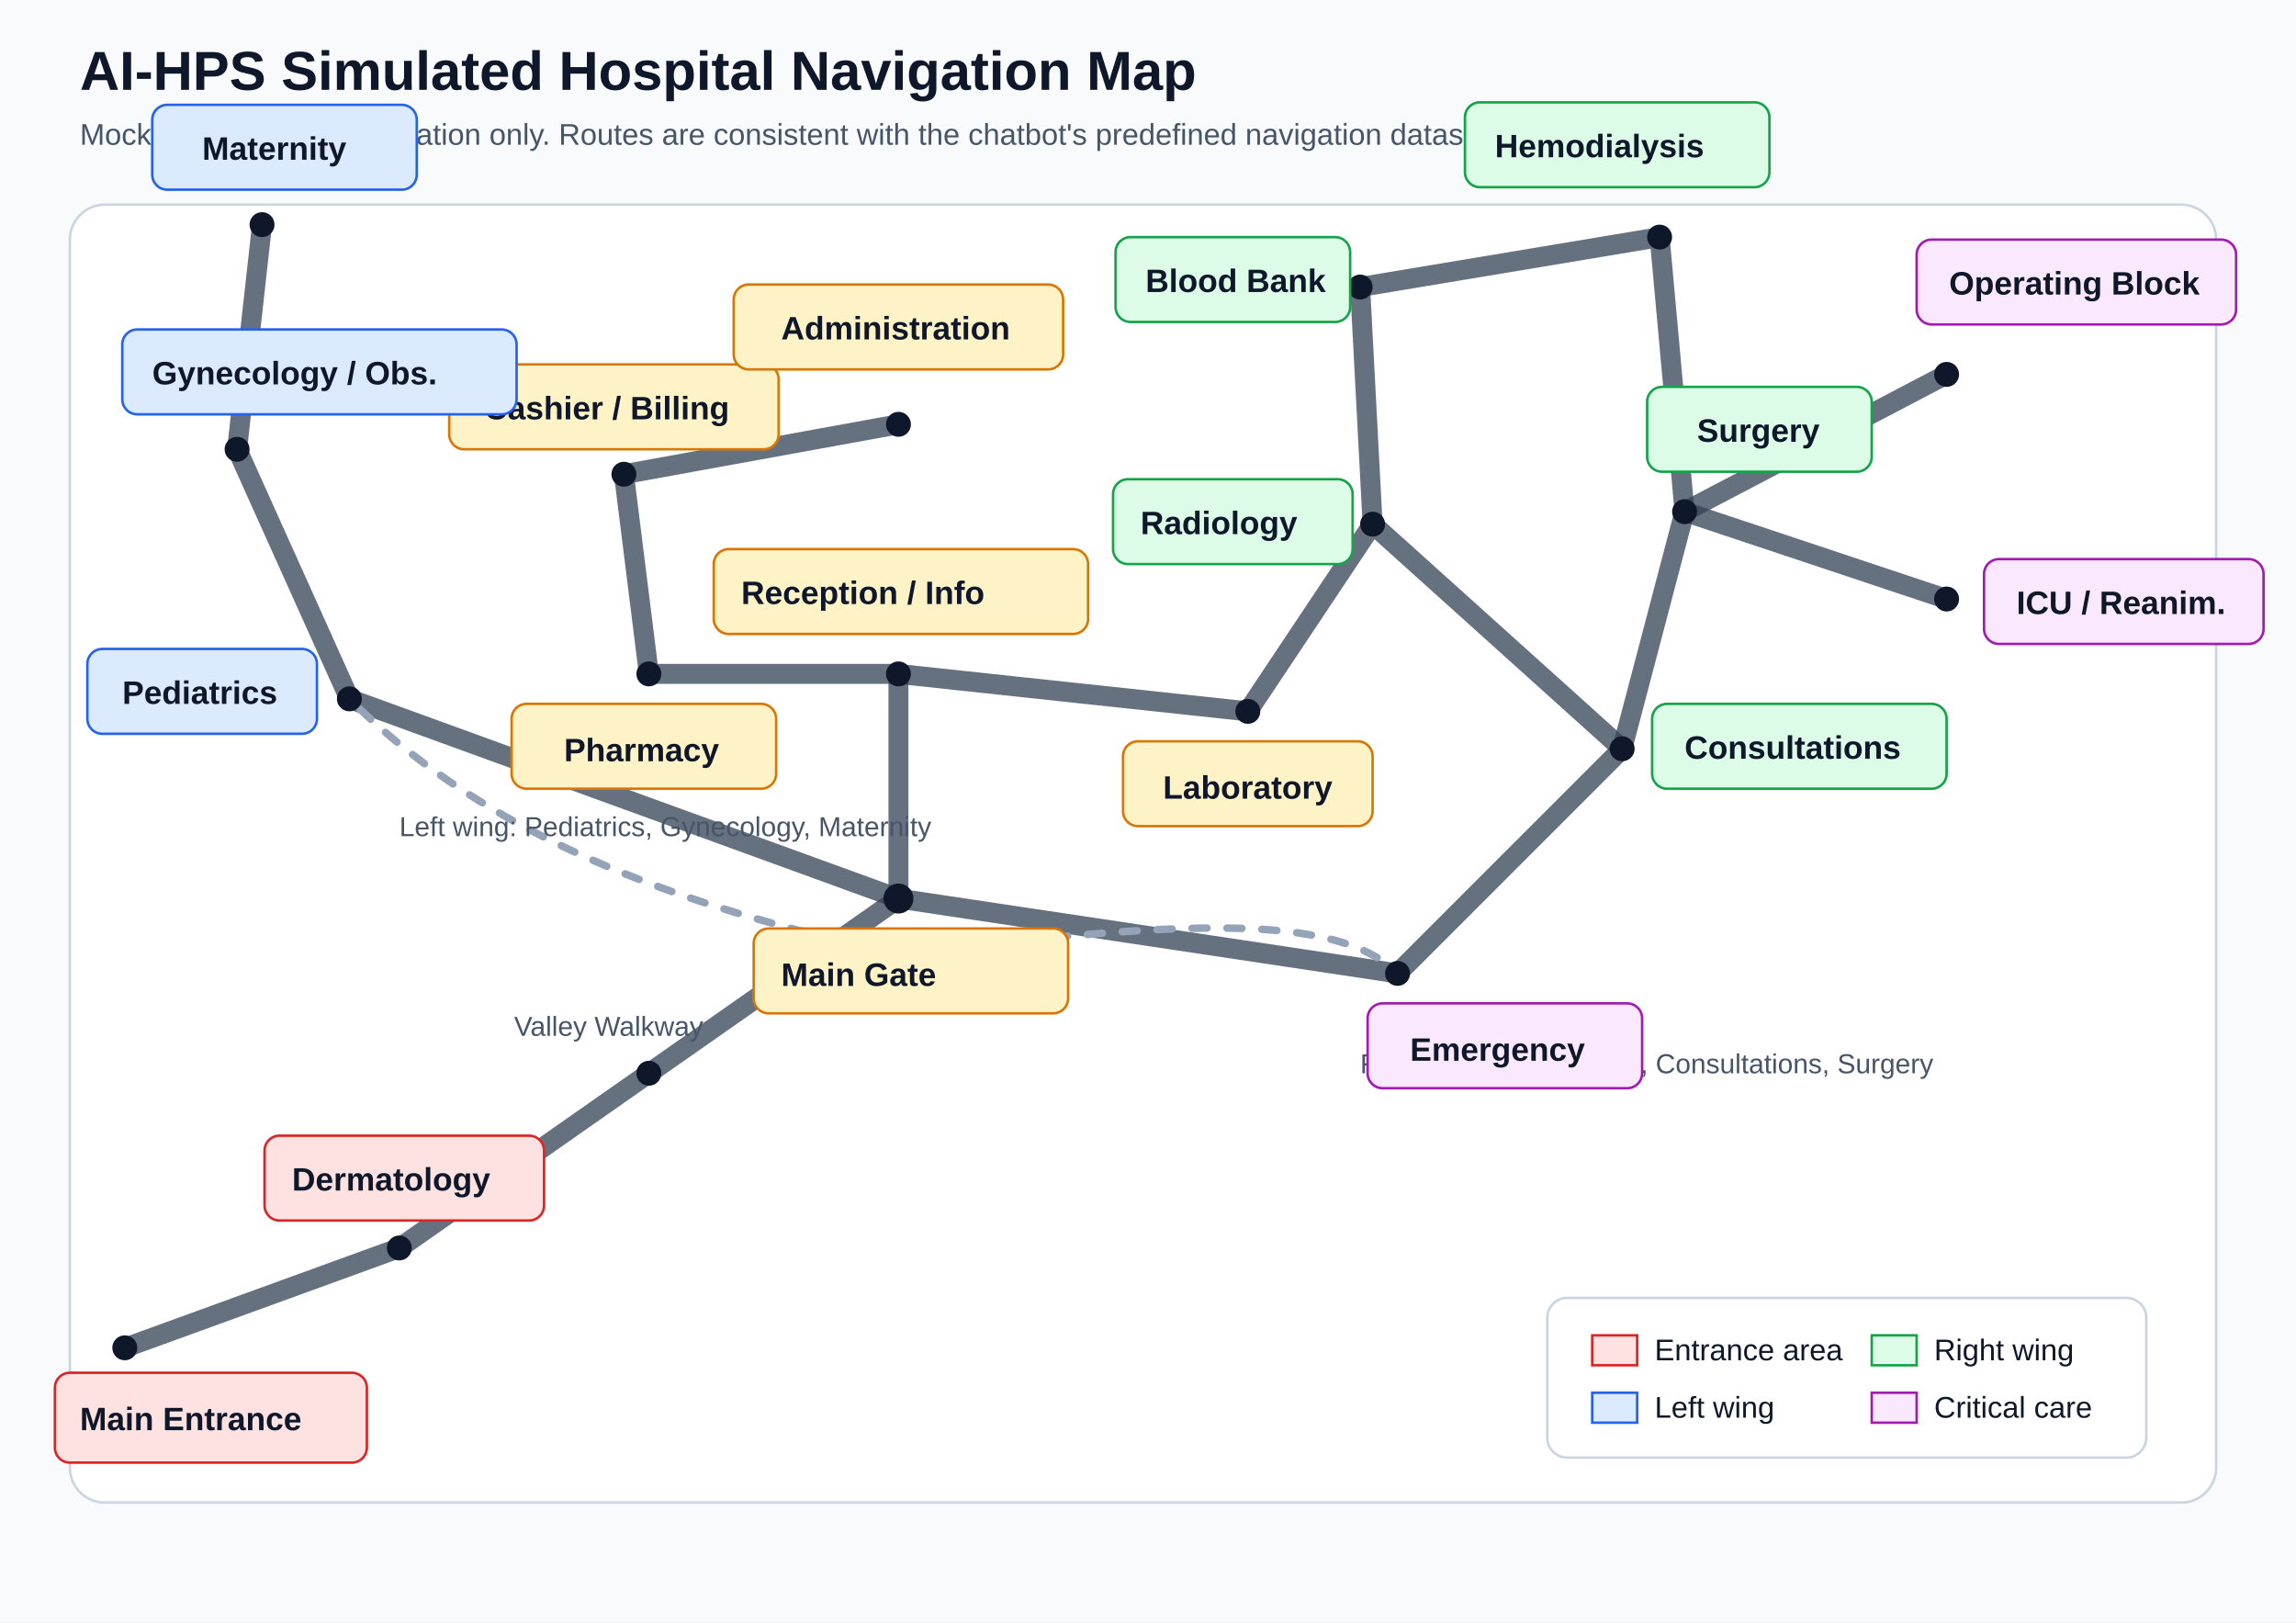
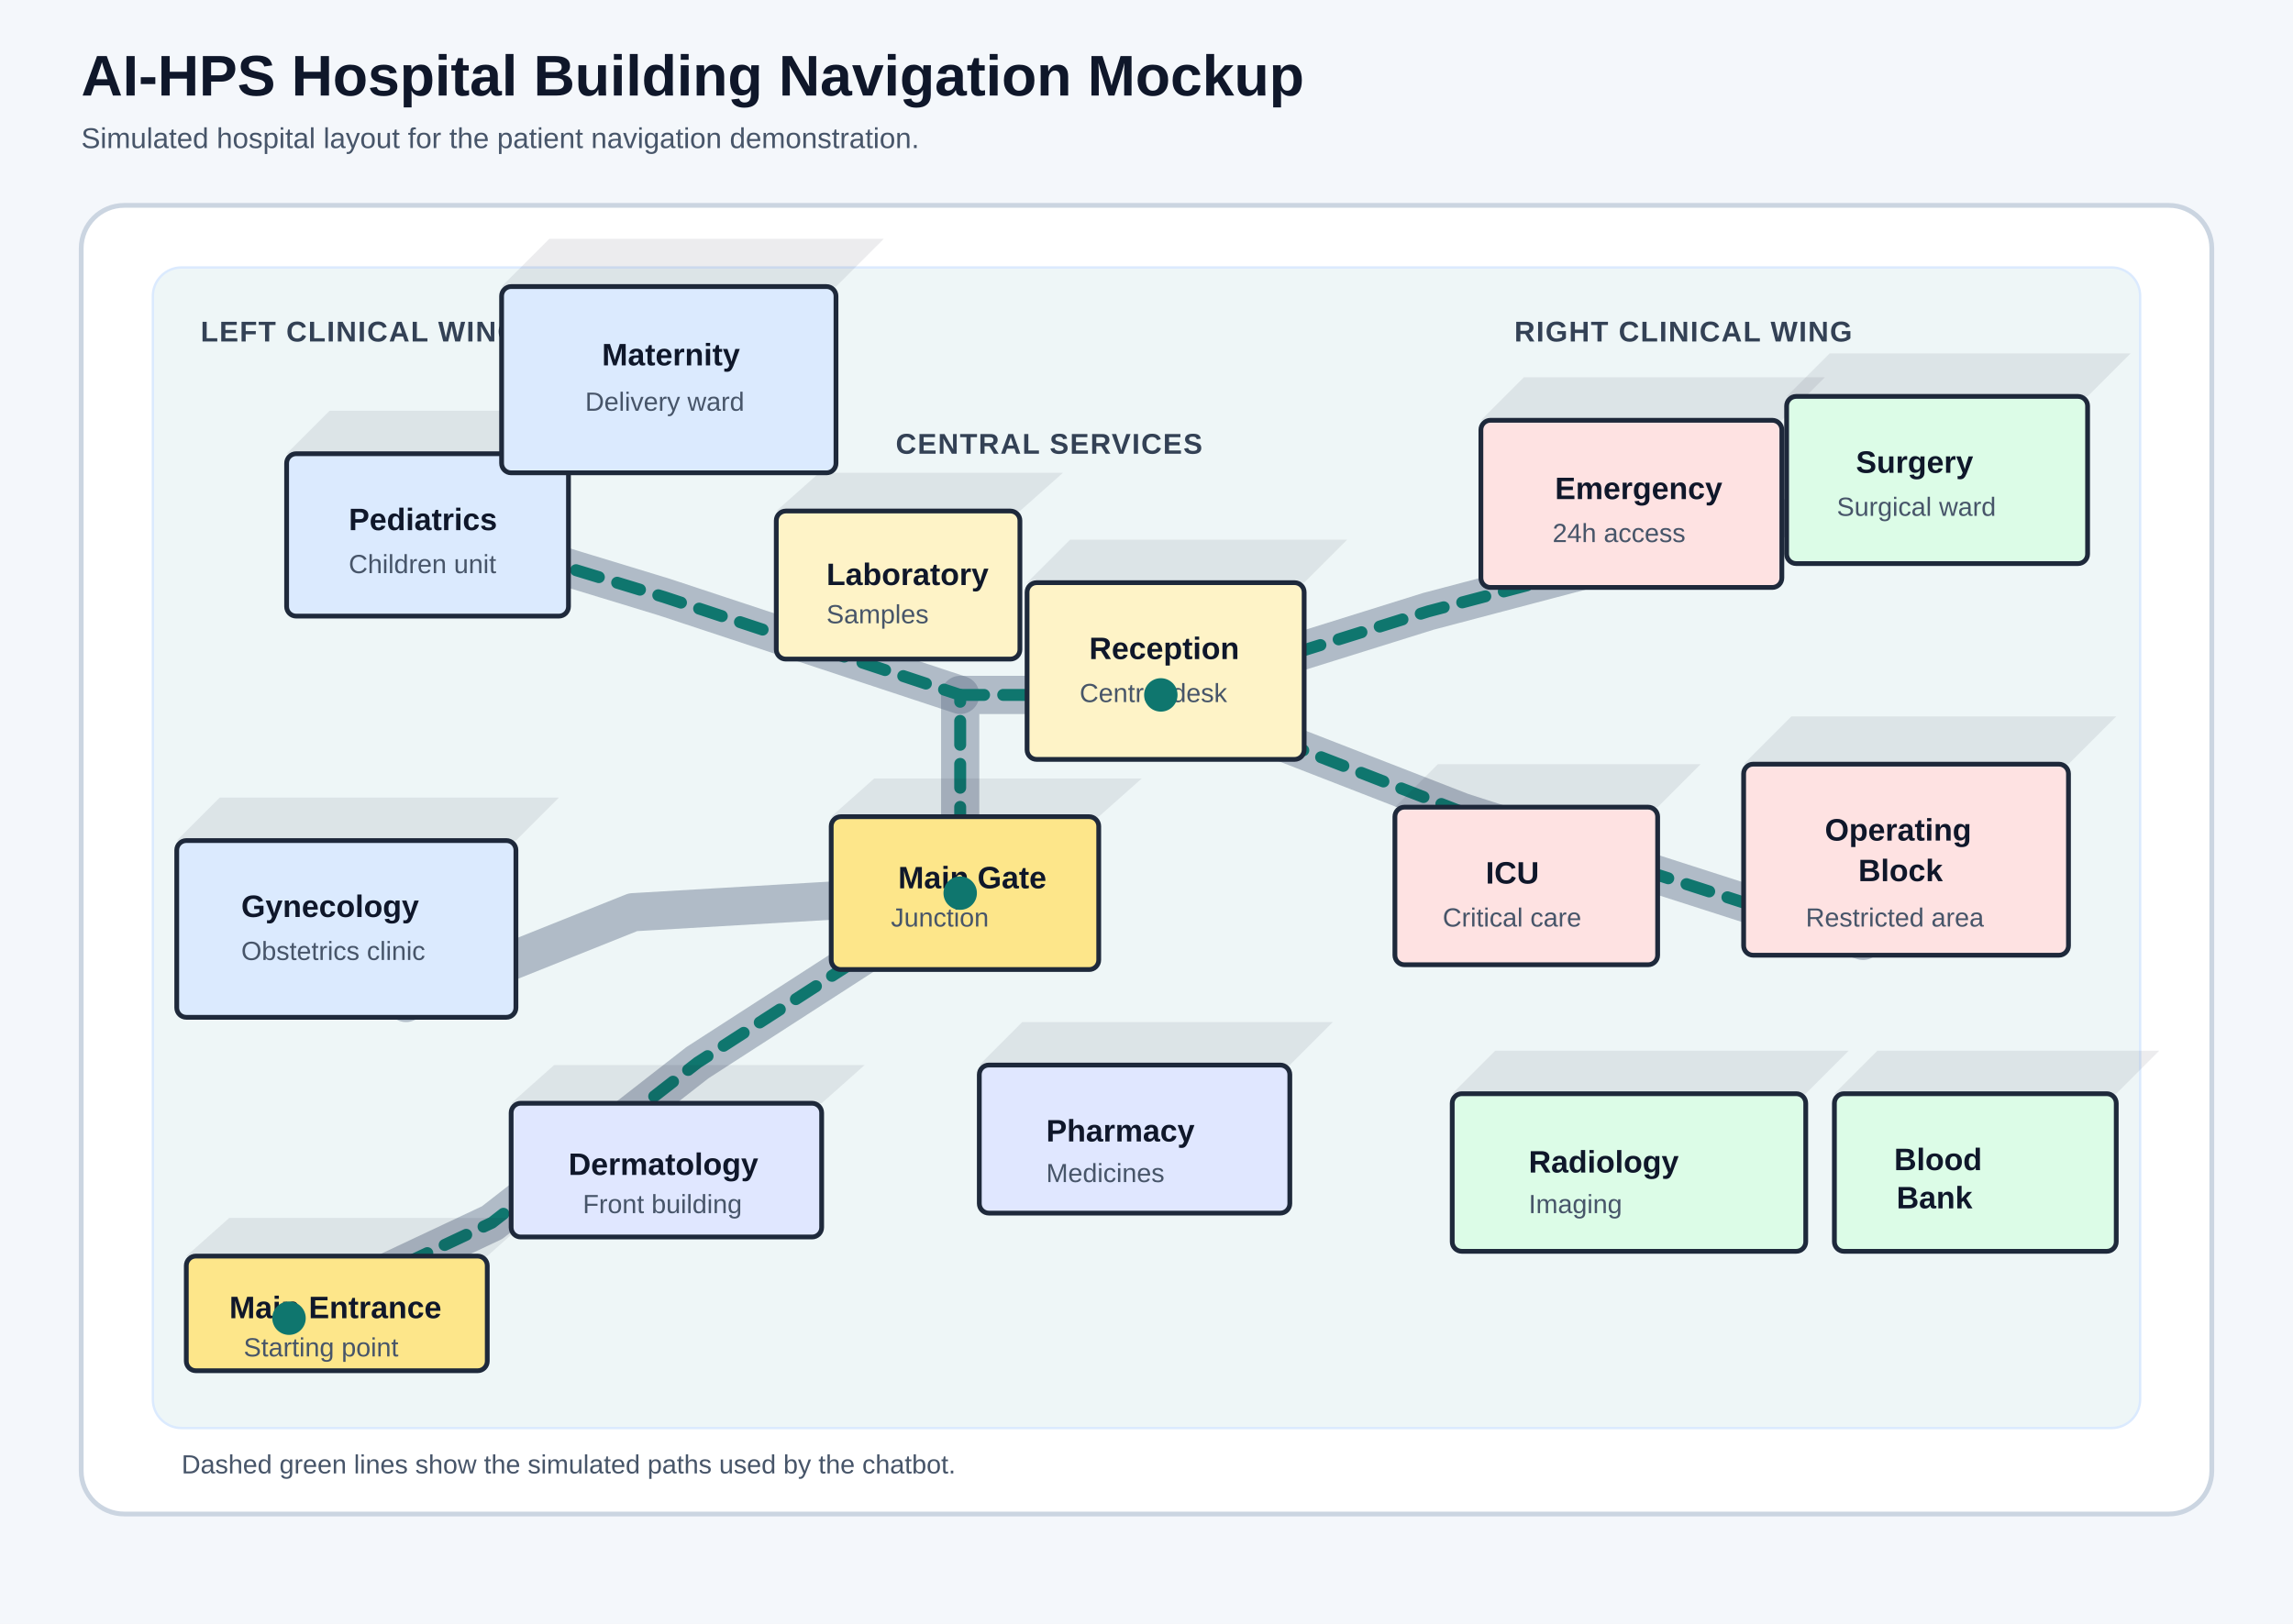
- <svg xmlns="http://www.w3.org/2000/svg" width="920" height="650" viewBox="0 0 920 650" role="img" aria-label="AI-HPS simulated hospital navigation map">
+ <svg xmlns="http://www.w3.org/2000/svg" width="960" height="680" viewBox="0 0 960 680" role="img" aria-label="AI-HPS simulated hospital building navigation map">
  <defs>
    <style>
-       .bg { fill: #f8fafc; }
-       .road { fill: none; stroke: #334155; stroke-width: 8; stroke-linecap: round; stroke-linejoin: round; opacity: .75; }
-       .road2 { fill: none; stroke: #94a3b8; stroke-width: 3; stroke-linecap: round; stroke-linejoin: round; stroke-dasharray: 6 8; }
-       .left { fill: #dbeafe; stroke: #2563eb; }
-       .right { fill: #dcfce7; stroke: #16a34a; }
-       .central { fill: #fef3c7; stroke: #d97706; }
-       .entrance { fill: #fee2e2; stroke: #dc2626; }
-       .critical { fill: #fae8ff; stroke: #a21caf; }
-       .label { font: 600 13px Arial, sans-serif; fill: #0f172a; }
+       .bg { fill: #f4f7fb; }
+       .campus { fill: #ffffff; stroke: #cbd5e1; stroke-width: 2; }
+       .path { fill: none; stroke: #64748b; stroke-width: 16; stroke-linecap: round; stroke-linejoin: round; opacity: .45; }
+       .walk { fill: none; stroke: #0f766e; stroke-width: 5; stroke-linecap: round; stroke-linejoin: round; stroke-dasharray: 10 8; }
+       .building { stroke: #1e293b; stroke-width: 2; }
+       .roof { fill: rgba(15, 23, 42, .08); }
+       .central { fill: #fef3c7; }
+       .left { fill: #dbeafe; }
+       .right { fill: #dcfce7; }
+       .critical { fill: #fee2e2; }
+       .support { fill: #e0e7ff; }
+       .entry { fill: #fde68a; }
+       .label { font: 700 13px Arial, sans-serif; fill: #0f172a; }
      .small { font: 11px Arial, sans-serif; fill: #475569; }
-       .title { font: 700 22px Arial, sans-serif; fill: #0f172a; }
+       .title { font: 700 24px Arial, sans-serif; fill: #0f172a; }
      .note { font: 12px Arial, sans-serif; fill: #475569; }
-       .pin { fill: #0f172a; }
-       .legendText { font: 12px Arial, sans-serif; fill: #0f172a; }
+       .zone { font: 700 12px Arial, sans-serif; fill: #334155; letter-spacing: .5px; }
+       .pin { fill: #0f766e; }
    </style>
  </defs>
-   <rect class="bg" x="0" y="0" width="920" height="650" />
-   <text class="title" x="32" y="36">AI-HPS Simulated Hospital Navigation Map</text>
-   <text class="note" x="32" y="58">Mock layout for demonstration only. Routes are consistent with the chatbot's predefined navigation dataset.</text>
-   <rect x="28" y="82" width="860" height="520" rx="14" fill="#ffffff" stroke="#cbd5e1" />
-   <path class="road" d="M50 540 L160 500 L260 430 L360 360" />
-   <path class="road" d="M360 360 L360 270" />
-   <path class="road" d="M360 270 L500 285" />
-   <path class="road" d="M360 270 L260 270 L250 190 L360 170" />
-   <path class="road" d="M360 360 L140 280 L95 180 L105 90" />
-   <path class="road" d="M360 360 L560 390 L650 300 L675 205" />
-   <path class="road" d="M675 205 L780 150" />
-   <path class="road" d="M675 205 L780 240" />
-   <path class="road" d="M675 205 L665 95 L545 115" />
-   <path class="road" d="M650 300 L550 210 L500 285" />
-   <path class="road" d="M550 210 L545 115" />
-   <path class="road2" d="M350 380 C260 360 190 330 140 280" />
-   <text class="small" x="160" y="335">Left wing: Pediatrics, Gynecology, Maternity</text>
-   <path class="road2" d="M380 380 C470 370 535 365 560 390" />
-   <text class="small" x="545" y="430">Right wing: Emergency, Consultations, Surgery</text>
-   <g transform="translate(50,540)">
-     <circle class="pin" r="5" />
-     <rect class="entrance" x="-28" y="10" width="125" height="36" rx="6" />
-     <text class="label" x="-18" y="33">Main Entrance</text>
+   <rect class="bg" width="960" height="680" />
+   <text class="title" x="34" y="40">AI-HPS Hospital Building Navigation Mockup</text>
+   <text class="note" x="34" y="62">Simulated hospital layout for the patient navigation demonstration.</text>
+   <rect class="campus" x="34" y="86" width="892" height="548" rx="18" />
+   <rect x="64" y="112" width="832" height="486" rx="12" fill="#eef6f7" stroke="#dbeafe" />
+   <path class="path" d="M121 552 L206 512 L292 445 L402 374" />
+   <path class="path" d="M402 374 L402 291 L486 291" />
+   <path class="path" d="M402 291 L278 250 L196 225" />
+   <path class="path" d="M486 291 L598 256 L746 217" />
+   <path class="path" d="M486 291 L612 340 L780 394" />
+   <path class="path" d="M402 374 L265 382 L170 420" />
+   <path class="walk" d="M121 552 L206 512 L292 445 L402 374 L402 291 L278 250 L196 225" />
+   <path class="walk" d="M402 291 L486 291 L598 256 L746 217" />
+   <path class="walk" d="M486 291 L612 340 L780 394" />
+   <text class="zone" x="84" y="143">LEFT CLINICAL WING</text>
+   <text class="zone" x="634" y="143">RIGHT CLINICAL WING</text>
+   <text class="zone" x="375" y="190">CENTRAL SERVICES</text>
+   <g>
+     <rect class="building entry" x="78" y="526" width="126" height="48" rx="4" />
+     <polygon class="roof" points="78,526 96,510 222,510 204,526" />
+     <text class="label" x="96" y="552">Main Entrance</text>
+     <text class="small" x="102" y="568">Starting point</text>
  </g>
-   <g transform="translate(160,500)">
-     <circle class="pin" r="5" />
-     <rect class="entrance" x="-54" y="-45" width="112" height="34" rx="6" />
-     <text class="label" x="-43" y="-23">Dermatology</text>
+   <g>
+     <rect class="building support" x="214" y="462" width="130" height="56" rx="4" />
+     <polygon class="roof" points="214,462 232,446 362,446 344,462" />
+     <text class="label" x="238" y="492">Dermatology</text>
+     <text class="small" x="244" y="508">Front building</text>
  </g>
-   <g transform="translate(260,430)">
-     <circle class="pin" r="5" />
-     <text class="small" x="-54" y="-15">Valley Walkway</text>
+   <g>
+     <rect class="building entry" x="348" y="342" width="112" height="64" rx="4" />
+     <polygon class="roof" points="348,342 366,326 478,326 460,342" />
+     <text class="label" x="376" y="372">Main Gate</text>
+     <text class="small" x="373" y="388">Junction</text>
  </g>
-   <g transform="translate(360,360)">
-     <circle class="pin" r="6" />
-     <rect class="central" x="-58" y="12" width="126" height="34" rx="6" />
-     <text class="label" x="-47" y="35">Main Gate</text>
+   <g>
+     <rect class="building central" x="430" y="244" width="116" height="74" rx="4" />
+     <polygon class="roof" points="430,244 448,226 564,226 546,244" />
+     <text class="label" x="456" y="276">Reception</text>
+     <text class="small" x="452" y="294">Central desk</text>
  </g>
-   <g transform="translate(360,270)">
-     <circle class="pin" r="5" />
-     <rect class="central" x="-74" y="-50" width="150" height="34" rx="6" />
-     <text class="label" x="-63" y="-28">Reception / Info</text>
+   <g>
+     <rect class="building central" x="325" y="214" width="102" height="62" rx="4" />
+     <polygon class="roof" points="325,214 343,198 445,198 427,214" />
+     <text class="label" x="346" y="245">Laboratory</text>
+     <text class="small" x="346" y="261">Samples</text>
  </g>
-   <g transform="translate(500,285)">
-     <circle class="pin" r="5" />
-     <rect class="central" x="-50" y="12" width="100" height="34" rx="6" />
-     <text class="label" x="-34" y="35">Laboratory</text>
+   <g>
+     <rect class="building left" x="120" y="190" width="118" height="68" rx="4" />
+     <polygon class="roof" points="120,190 138,172 256,172 238,190" />
+     <text class="label" x="146" y="222">Pediatrics</text>
+     <text class="small" x="146" y="240">Children unit</text>
  </g>
-   <g transform="translate(260,270)">
-     <circle class="pin" r="5" />
-     <rect class="central" x="-55" y="12" width="106" height="34" rx="6" />
-     <text class="label" x="-34" y="35">Pharmacy</text>
+   <g>
+     <rect class="building left" x="74" y="352" width="142" height="74" rx="4" />
+     <polygon class="roof" points="74,352 92,334 234,334 216,352" />
+     <text class="label" x="101" y="384">Gynecology</text>
+     <text class="small" x="101" y="402">Obstetrics clinic</text>
  </g>
-   <g transform="translate(250,190)">
-     <circle class="pin" r="5" />
-     <rect class="central" x="-70" y="-44" width="132" height="34" rx="6" />
-     <text class="label" x="-56" y="-22">Cashier / Billing</text>
+   <g>
+     <rect class="building left" x="210" y="120" width="140" height="78" rx="4" />
+     <polygon class="roof" points="210,120 230,100 370,100 350,120" />
+     <text class="label" x="252" y="153">Maternity</text>
+     <text class="small" x="245" y="172">Delivery ward</text>
  </g>
-   <g transform="translate(360,170)">
-     <circle class="pin" r="5" />
-     <rect class="central" x="-66" y="-56" width="132" height="34" rx="6" />
-     <text class="label" x="-47" y="-34">Administration</text>
+   <g>
+     <rect class="building right critical" x="620" y="176" width="126" height="70" rx="4" />
+     <polygon class="roof" points="620,176 638,158 764,158 746,176" />
+     <text class="label" x="651" y="209">Emergency</text>
+     <text class="small" x="650" y="227">24h access</text>
  </g>
-   <g transform="translate(140,280)">
-     <circle class="pin" r="5" />
-     <rect class="left" x="-105" y="-20" width="92" height="34" rx="6" />
-     <text class="label" x="-91" y="2">Pediatrics</text>
+   <g>
+     <rect class="building right" x="748" y="166" width="126" height="70" rx="4" />
+     <polygon class="roof" points="748,166 766,148 892,148 874,166" />
+     <text class="label" x="777" y="198">Surgery</text>
+     <text class="small" x="769" y="216">Surgical ward</text>
  </g>
-   <g transform="translate(95,180)">
-     <circle class="pin" r="5" />
-     <rect class="left" x="-46" y="-48" width="158" height="34" rx="6" />
-     <text class="label" x="-34" y="-26">Gynecology / Obs.</text>
+   <g>
+     <rect class="building critical" x="730" y="320" width="136" height="80" rx="4" />
+     <polygon class="roof" points="730,320 750,300 886,300 866,320" />
+     <text class="label" x="764" y="352">Operating</text>
+     <text class="label" x="778" y="369">Block</text>
+     <text class="small" x="756" y="388">Restricted area</text>
  </g>
-   <g transform="translate(105,90)">
-     <circle class="pin" r="5" />
-     <rect class="left" x="-44" y="-48" width="106" height="34" rx="6" />
-     <text class="label" x="-24" y="-26">Maternity</text>
+   <g>
+     <rect class="building critical" x="584" y="338" width="110" height="66" rx="4" />
+     <polygon class="roof" points="584,338 602,320 712,320 694,338" />
+     <text class="label" x="622" y="370">ICU</text>
+     <text class="small" x="604" y="388">Critical care</text>
  </g>
-   <g transform="translate(560,390)">
-     <circle class="pin" r="5" />
-     <rect class="critical" x="-12" y="12" width="110" height="34" rx="6" />
-     <text class="label" x="5" y="35">Emergency</text>
+   <g>
+     <rect class="building right" x="608" y="458" width="148" height="66" rx="4" />
+     <polygon class="roof" points="608,458 626,440 774,440 756,458" />
+     <text class="label" x="640" y="491">Radiology</text>
+     <text class="small" x="640" y="508">Imaging</text>
  </g>
-   <g transform="translate(650,300)">
-     <circle class="pin" r="5" />
-     <rect class="right" x="12" y="-18" width="118" height="34" rx="6" />
-     <text class="label" x="25" y="4">Consultations</text>
+   <g>
+     <rect class="building right" x="768" y="458" width="118" height="66" rx="4" />
+     <polygon class="roof" points="768,458 786,440 904,440 886,458" />
+     <text class="label" x="793" y="490">Blood</text>
+     <text class="label" x="794" y="506">Bank</text>
  </g>
-   <g transform="translate(675,205)">
-     <circle class="pin" r="5" />
-     <rect class="right" x="-15" y="-50" width="90" height="34" rx="6" />
-     <text class="label" x="5" y="-28">Surgery</text>
+   <g>
+     <rect class="building support" x="410" y="446" width="130" height="62" rx="4" />
+     <polygon class="roof" points="410,446 428,428 558,428 540,446" />
+     <text class="label" x="438" y="478">Pharmacy</text>
+     <text class="small" x="438" y="495">Medicines</text>
  </g>
-   <g transform="translate(780,150)">
-     <circle class="pin" r="5" />
-     <rect class="critical" x="-12" y="-54" width="128" height="34" rx="6" />
-     <text class="label" x="1" y="-32">Operating Block</text>
+   <g>
+     <circle class="pin" cx="121" cy="552" r="7" />
+     <circle class="pin" cx="402" cy="374" r="7" />
+     <circle class="pin" cx="486" cy="291" r="7" />
+     <text class="small" x="76" y="617">Dashed green lines show the simulated paths used by the chatbot.</text>
  </g>
-   <g transform="translate(780,240)">
-     <circle class="pin" r="5" />
-     <rect class="critical" x="15" y="-16" width="112" height="34" rx="6" />
-     <text class="label" x="28" y="6">ICU / Reanim.</text>
-   </g>
-   <g transform="translate(665,95)">
-     <circle class="pin" r="5" />
-     <rect class="right" x="-78" y="-54" width="122" height="34" rx="6" />
-     <text class="label" x="-66" y="-32">Hemodialysis</text>
-   </g>
-   <g transform="translate(545,115)">
-     <circle class="pin" r="5" />
-     <rect class="right" x="-98" y="-20" width="94" height="34" rx="6" />
-     <text class="label" x="-86" y="2">Blood Bank</text>
-   </g>
-   <g transform="translate(550,210)">
-     <circle class="pin" r="5" />
-     <rect class="right" x="-104" y="-18" width="96" height="34" rx="6" />
-     <text class="label" x="-93" y="4">Radiology</text>
-   </g>
-   <rect x="620" y="520" width="240" height="64" rx="8" fill="#ffffff" stroke="#cbd5e1" />
-   <rect class="entrance" x="638" y="535" width="18" height="12" />
-   <text class="legendText" x="663" y="545">Entrance area</text>
-   <rect class="left" x="638" y="558" width="18" height="12" />
-   <text class="legendText" x="663" y="568">Left wing</text>
-   <rect class="right" x="750" y="535" width="18" height="12" />
-   <text class="legendText" x="775" y="545">Right wing</text>
-   <rect class="critical" x="750" y="558" width="18" height="12" />
-   <text class="legendText" x="775" y="568">Critical care</text>
</svg>
